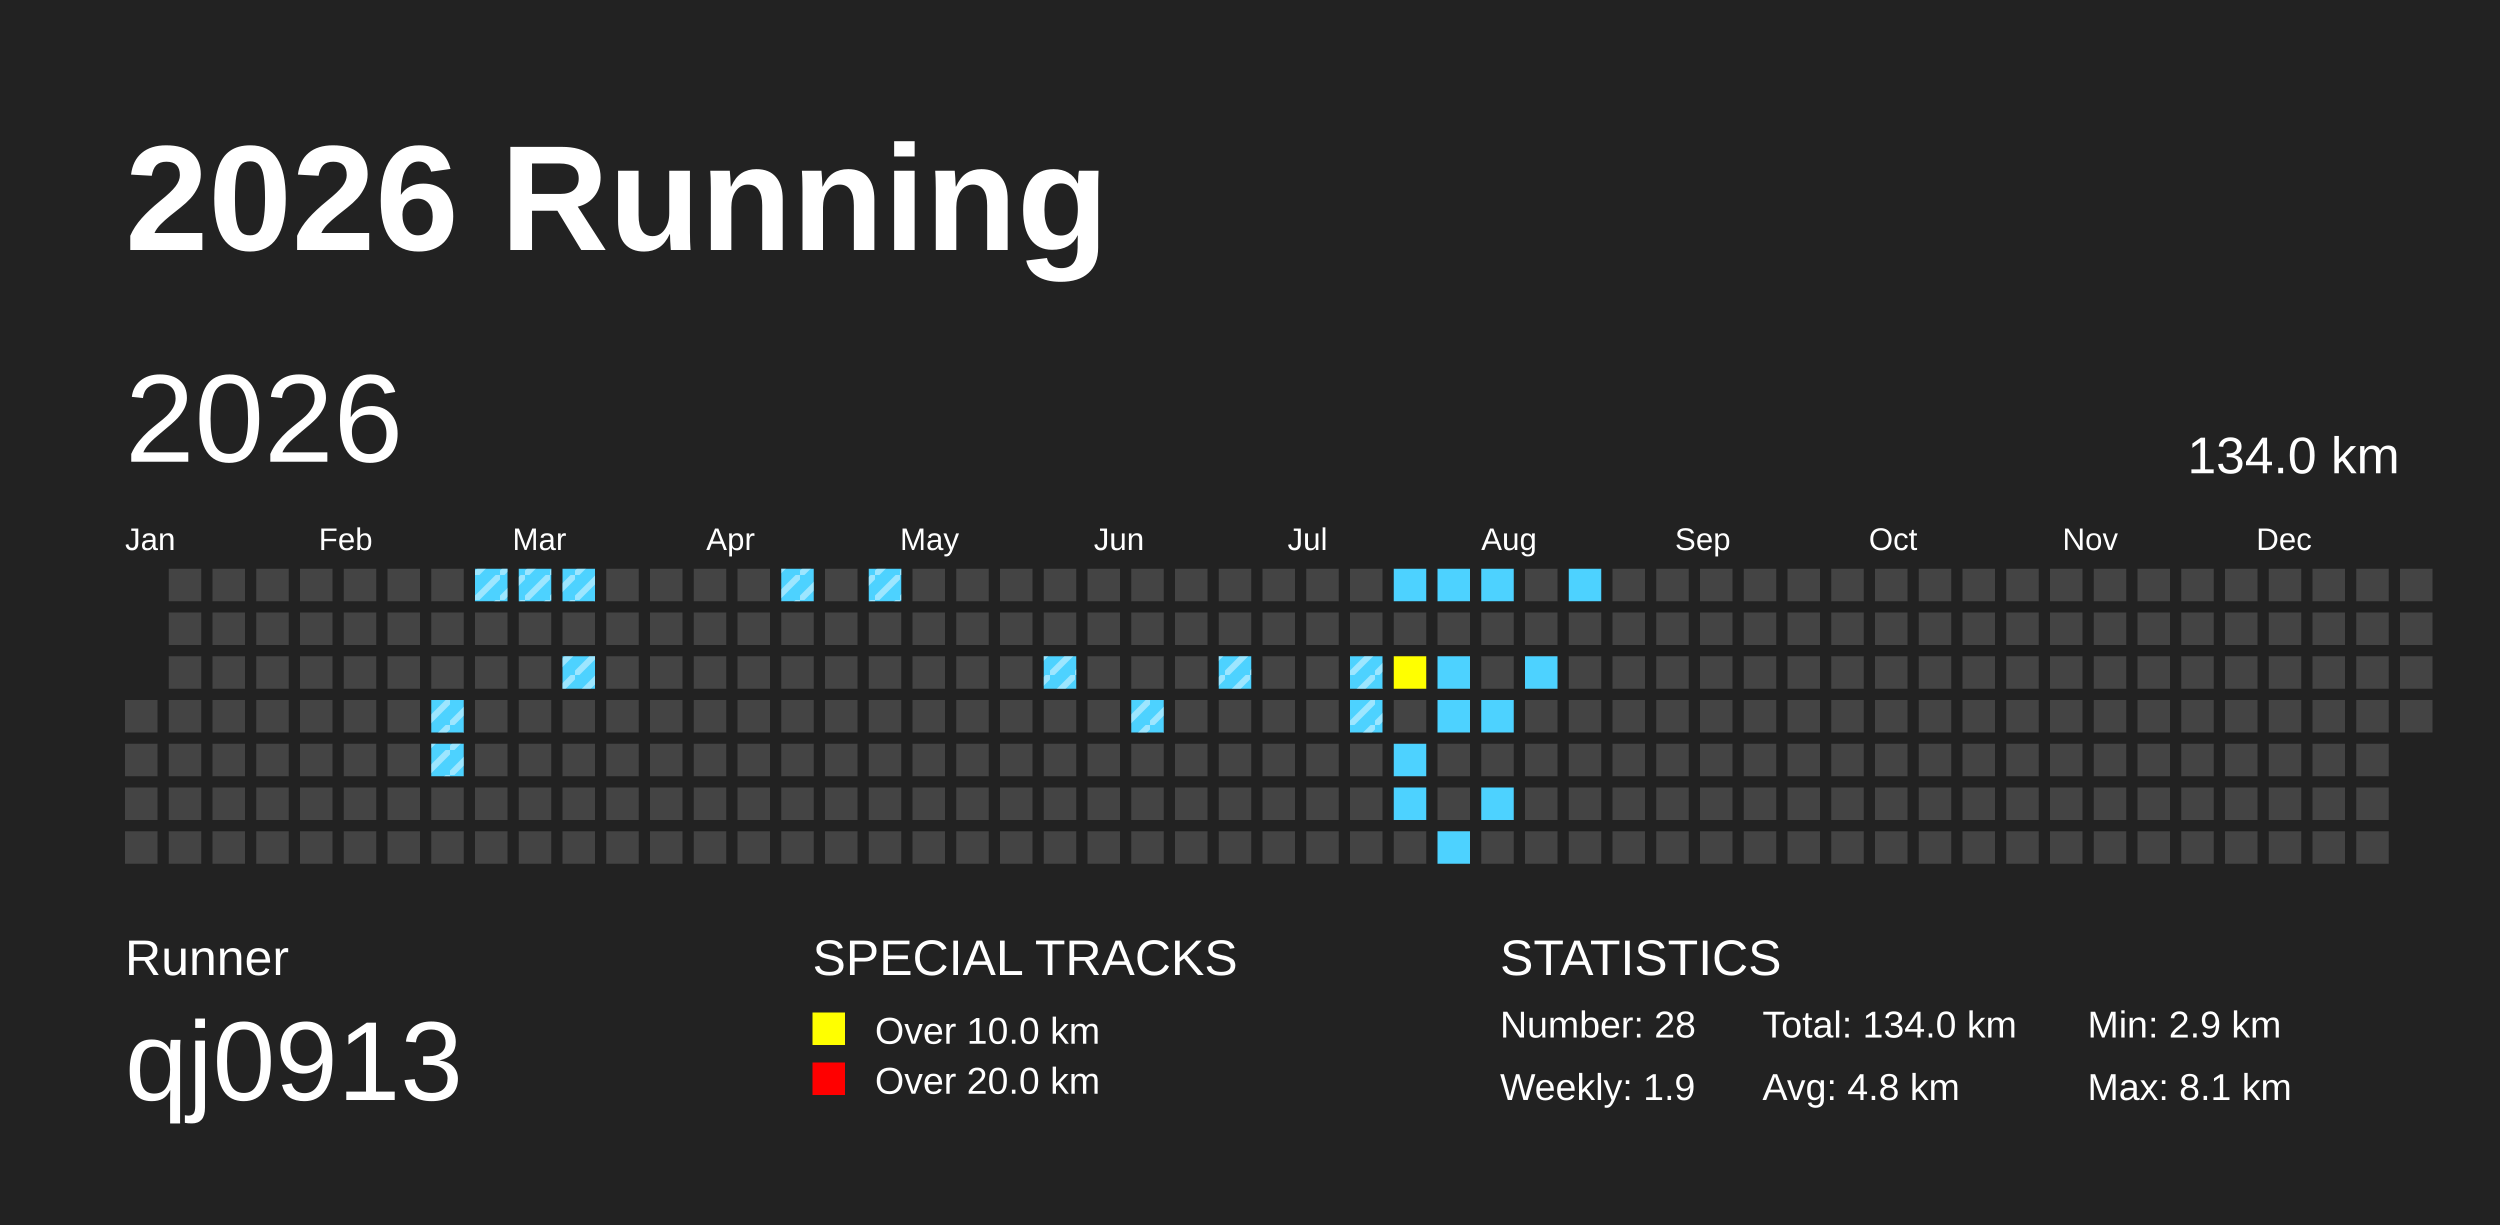
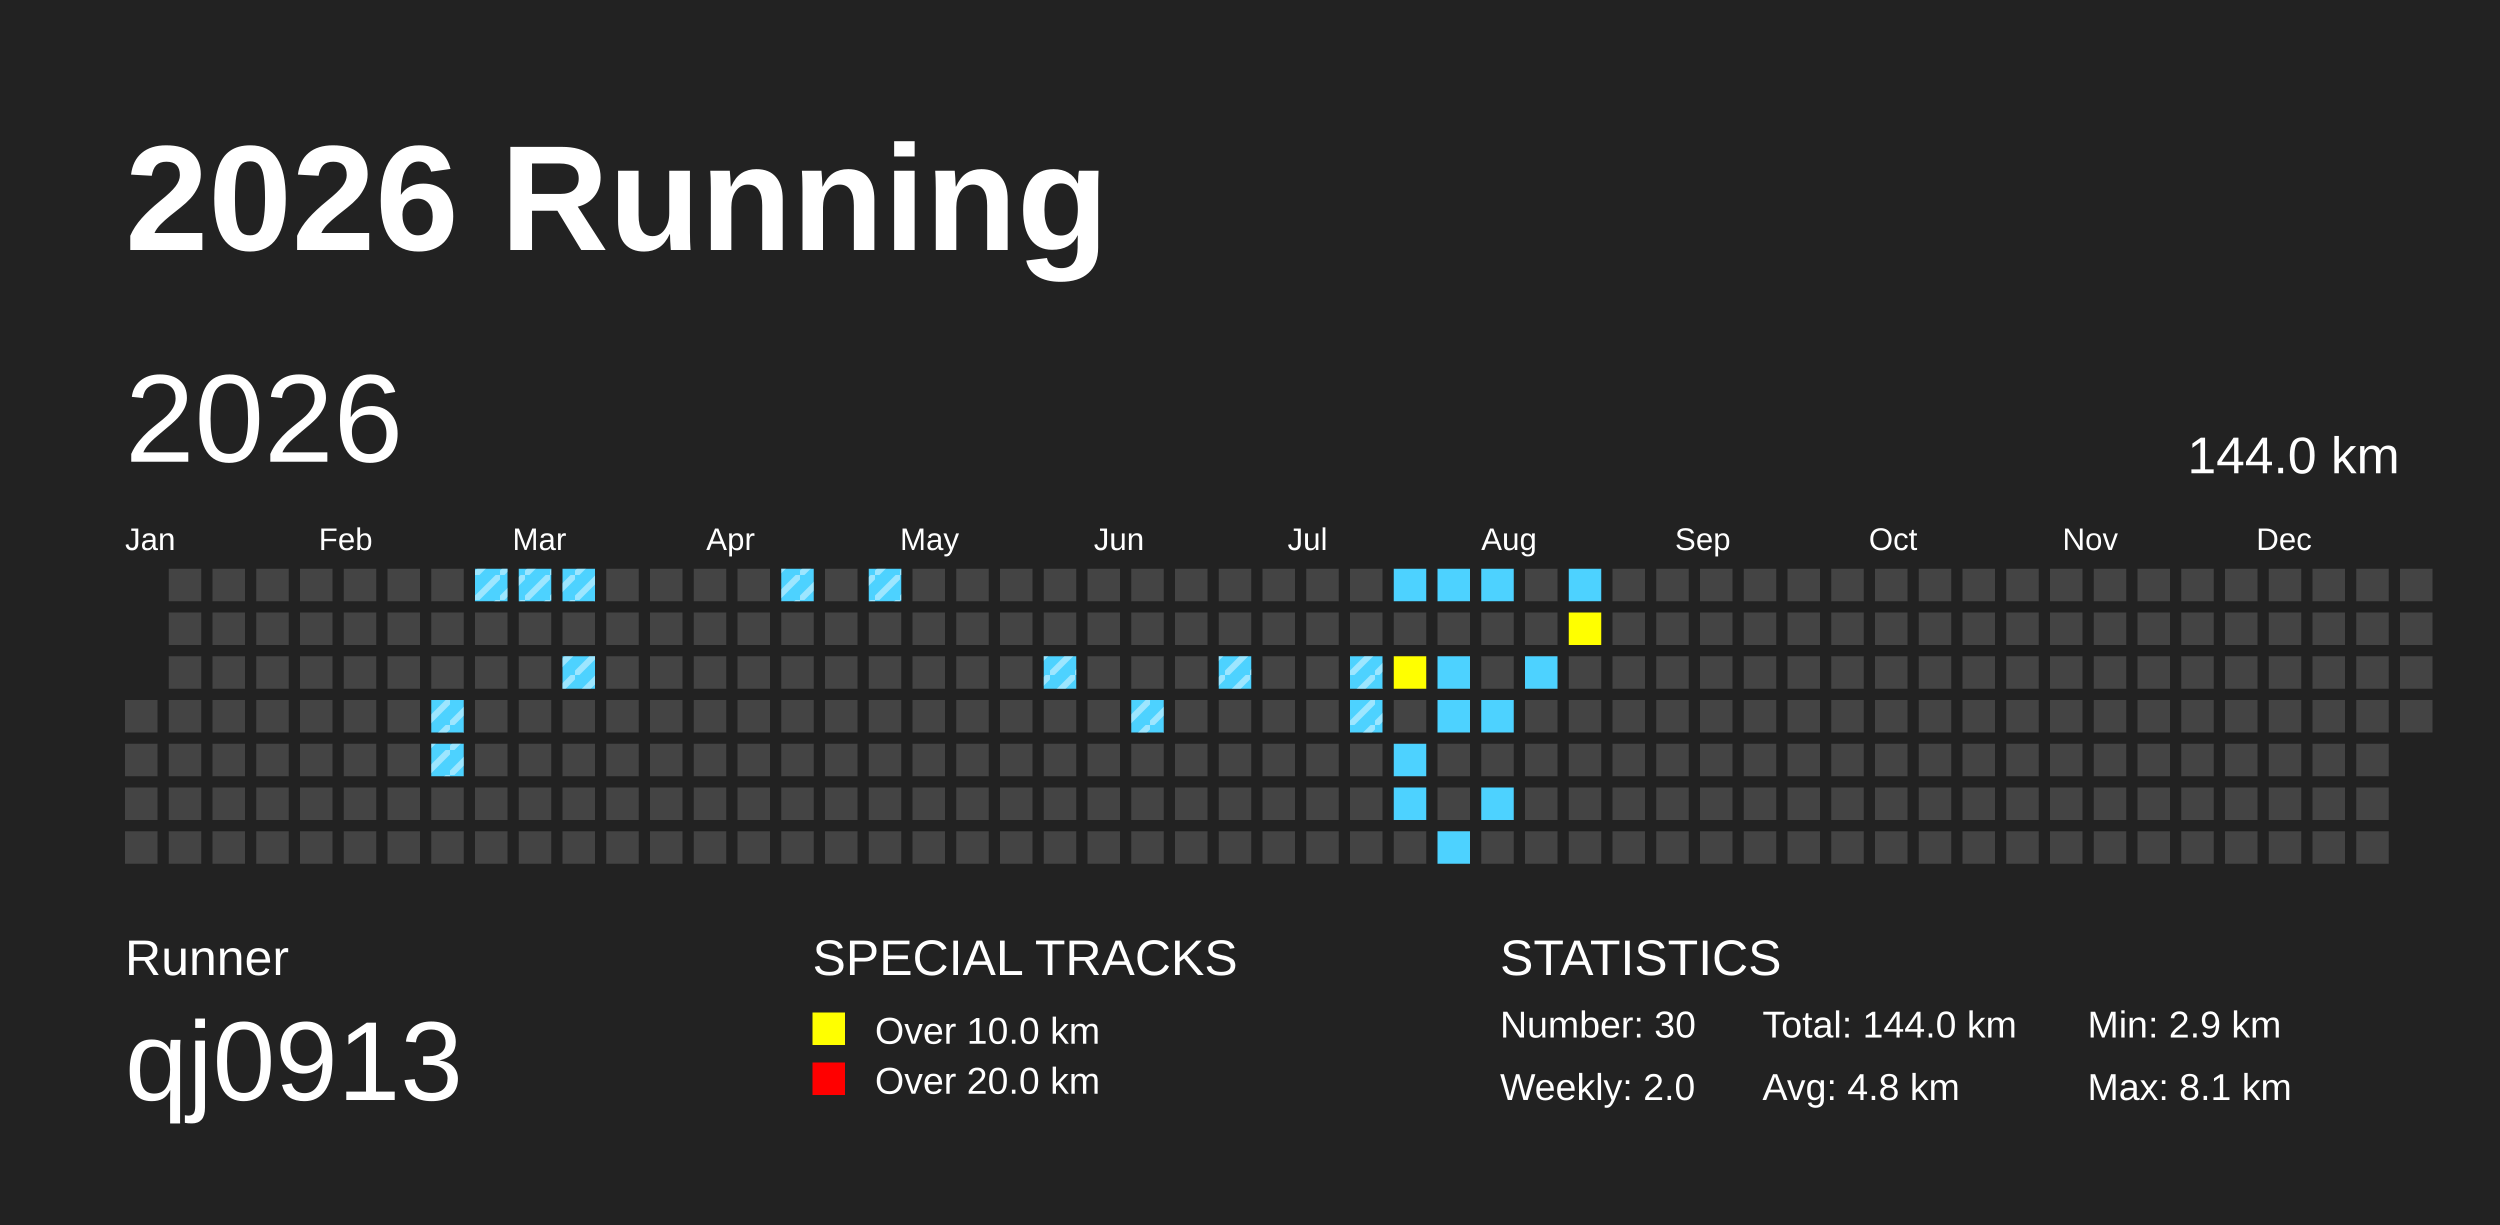
<svg xmlns="http://www.w3.org/2000/svg" baseProfile="full" height="98mm" version="1.1" viewBox="0,0,200,98" width="200mm">
  <defs>
    <pattern height="2" id="indoor-stripe" patternUnits="userSpaceOnUse" width="2">
      <line stroke="white" stroke-opacity="0.45" stroke-width="0.5" x1="0" x2="2" y1="2" y2="0" />
    </pattern>
  </defs>
  <rect fill="#222222" height="98" width="200" x="0" y="0" />
  <text fill="#FFFFFF" style="font-size:12px; font-family:Arial; font-weight:bold;" x="10" y="20">2026 Running</text>
  <text fill="#FFFFFF" style="font-size:4px; font-family:Arial" x="10" y="78">Runner</text>
  <text fill="#FFFFFF" style="font-size:9px; font-family:Arial" x="10" y="88">qj0913</text>
  <text fill="#FFFFFF" style="font-size:4px; font-family:Arial" x="65" y="78">SPECIAL TRACKS</text>
  <rect fill="yellow" height="2.6" width="2.6" x="65" y="81" />
  <text fill="#FFFFFF" style="font-size:3px; font-family:Arial" x="70" y="83.5">Over 10.0 km</text>
  <rect fill="red" height="2.6" width="2.6" x="65" y="85" />
  <text fill="#FFFFFF" style="font-size:3px; font-family:Arial" x="70" y="87.5">Over 20.0 km</text>
  <text fill="#FFFFFF" style="font-size:4px; font-family:Arial" x="120" y="78">STATISTICS</text>
-   <text fill="#FFFFFF" style="font-size:3px; font-family:Arial" x="120" y="83">Number: 28</text>
-   <text fill="#FFFFFF" style="font-size:3px; font-family:Arial" x="120" y="88">Weekly: 1.9</text>
-   <text fill="#FFFFFF" style="font-size:3px; font-family:Arial" x="141" y="83">Total: 134.0 km</text>
+   <text fill="#FFFFFF" style="font-size:3px; font-family:Arial" x="120" y="83">Number: 30</text>
+   <text fill="#FFFFFF" style="font-size:3px; font-family:Arial" x="120" y="88">Weekly: 2.0</text>
+   <text fill="#FFFFFF" style="font-size:3px; font-family:Arial" x="141" y="83">Total: 144.0 km</text>
  <text fill="#FFFFFF" style="font-size:3px; font-family:Arial" x="141" y="88">Avg: 4.8 km</text>
  <text fill="#FFFFFF" style="font-size:3px; font-family:Arial" x="167" y="83">Min: 2.9 km</text>
  <text fill="#FFFFFF" style="font-size:3px; font-family:Arial" x="167" y="88">Max: 8.1 km</text>
  <text dominant-baseline="hanging" fill="#FFFFFF" style="font-size:10.0px; font-family:Arial;" x="10" y="30">2026</text>
-   <text dominant-baseline="hanging" fill="#FFFFFF" style="font-size:4.125px; font-family:Arial;" x="175" y="35">134.0 km</text>
+   <text dominant-baseline="hanging" fill="#FFFFFF" style="font-size:4.125px; font-family:Arial;" x="175" y="35">144.0 km</text>
  <text fill="#FFFFFF" style="font-size:2.5px; font-family:Arial" x="10.0" y="44">Jan</text>
  <text fill="#FFFFFF" style="font-size:2.5px; font-family:Arial" x="25.5" y="44">Feb</text>
  <text fill="#FFFFFF" style="font-size:2.5px; font-family:Arial" x="41.0" y="44">Mar</text>
  <text fill="#FFFFFF" style="font-size:2.5px; font-family:Arial" x="56.5" y="44">Apr</text>
  <text fill="#FFFFFF" style="font-size:2.5px; font-family:Arial" x="72.0" y="44">May</text>
  <text fill="#FFFFFF" style="font-size:2.5px; font-family:Arial" x="87.5" y="44">Jun</text>
  <text fill="#FFFFFF" style="font-size:2.5px; font-family:Arial" x="103.0" y="44">Jul</text>
  <text fill="#FFFFFF" style="font-size:2.5px; font-family:Arial" x="118.5" y="44">Aug</text>
  <text fill="#FFFFFF" style="font-size:2.5px; font-family:Arial" x="134.0" y="44">Sep</text>
  <text fill="#FFFFFF" style="font-size:2.5px; font-family:Arial" x="149.5" y="44">Oct</text>
  <text fill="#FFFFFF" style="font-size:2.5px; font-family:Arial" x="165.0" y="44">Nov</text>
  <text fill="#FFFFFF" style="font-size:2.5px; font-family:Arial" x="180.5" y="44">Dec</text>
  <rect fill="#444444" height="2.6" width="2.6" x="10.0" y="56.0" />
  <rect fill="#444444" height="2.6" width="2.6" x="10.0" y="59.5" />
  <rect fill="#444444" height="2.6" width="2.6" x="10.0" y="63.0" />
  <rect fill="#444444" height="2.6" width="2.6" x="10.0" y="66.5" />
  <rect fill="#444444" height="2.6" width="2.6" x="13.5" y="45.5" />
  <rect fill="#444444" height="2.6" width="2.6" x="13.5" y="49.0" />
  <rect fill="#444444" height="2.6" width="2.6" x="13.5" y="52.5" />
  <rect fill="#444444" height="2.6" width="2.6" x="13.5" y="56.0" />
  <rect fill="#444444" height="2.6" width="2.6" x="13.5" y="59.5" />
  <rect fill="#444444" height="2.6" width="2.6" x="13.5" y="63.0" />
  <rect fill="#444444" height="2.6" width="2.6" x="13.5" y="66.5" />
  <rect fill="#444444" height="2.6" width="2.6" x="17.0" y="45.5" />
  <rect fill="#444444" height="2.6" width="2.6" x="17.0" y="49.0" />
  <rect fill="#444444" height="2.6" width="2.6" x="17.0" y="52.5" />
  <rect fill="#444444" height="2.6" width="2.6" x="17.0" y="56.0" />
  <rect fill="#444444" height="2.6" width="2.6" x="17.0" y="59.5" />
  <rect fill="#444444" height="2.6" width="2.6" x="17.0" y="63.0" />
  <rect fill="#444444" height="2.6" width="2.6" x="17.0" y="66.5" />
  <rect fill="#444444" height="2.6" width="2.6" x="20.5" y="45.5" />
  <rect fill="#444444" height="2.6" width="2.6" x="20.5" y="49.0" />
  <rect fill="#444444" height="2.6" width="2.6" x="20.5" y="52.5" />
  <rect fill="#444444" height="2.6" width="2.6" x="20.5" y="56.0" />
  <rect fill="#444444" height="2.6" width="2.6" x="20.5" y="59.5" />
  <rect fill="#444444" height="2.6" width="2.6" x="20.5" y="63.0" />
  <rect fill="#444444" height="2.6" width="2.6" x="20.5" y="66.5" />
  <rect fill="#444444" height="2.6" width="2.6" x="24.0" y="45.5" />
  <rect fill="#444444" height="2.6" width="2.6" x="24.0" y="49.0" />
  <rect fill="#444444" height="2.6" width="2.6" x="24.0" y="52.5" />
  <rect fill="#444444" height="2.6" width="2.6" x="24.0" y="56.0" />
  <rect fill="#444444" height="2.6" width="2.6" x="24.0" y="59.5" />
  <rect fill="#444444" height="2.6" width="2.6" x="24.0" y="63.0" />
  <rect fill="#444444" height="2.6" width="2.6" x="24.0" y="66.5" />
  <rect fill="#444444" height="2.6" width="2.6" x="27.5" y="45.5" />
  <rect fill="#444444" height="2.6" width="2.6" x="27.5" y="49.0" />
  <rect fill="#444444" height="2.6" width="2.6" x="27.5" y="52.5" />
  <rect fill="#444444" height="2.6" width="2.6" x="27.5" y="56.0" />
  <rect fill="#444444" height="2.6" width="2.6" x="27.5" y="59.5" />
  <rect fill="#444444" height="2.6" width="2.6" x="27.5" y="63.0" />
  <rect fill="#444444" height="2.6" width="2.6" x="27.5" y="66.5" />
  <rect fill="#444444" height="2.6" width="2.6" x="31.0" y="45.5" />
  <rect fill="#444444" height="2.6" width="2.6" x="31.0" y="49.0" />
  <rect fill="#444444" height="2.6" width="2.6" x="31.0" y="52.5" />
  <rect fill="#444444" height="2.6" width="2.6" x="31.0" y="56.0" />
  <rect fill="#444444" height="2.6" width="2.6" x="31.0" y="59.5" />
  <rect fill="#444444" height="2.6" width="2.6" x="31.0" y="63.0" />
  <rect fill="#444444" height="2.6" width="2.6" x="31.0" y="66.5" />
  <rect fill="#444444" height="2.6" width="2.6" x="34.5" y="45.5" />
  <rect fill="#444444" height="2.6" width="2.6" x="34.5" y="49.0" />
  <rect fill="#444444" height="2.6" width="2.6" x="34.5" y="52.5" />
  <rect fill="#4DD2FF" height="2.6" width="2.6" x="34.5" y="56.0" />
  <rect fill="url(#indoor-stripe)" height="2.6" style="pointer-events: none;" width="2.6" x="34.5" y="56.0" />
  <rect fill="#4DD2FF" height="2.6" width="2.6" x="34.5" y="59.5" />
  <rect fill="url(#indoor-stripe)" height="2.6" style="pointer-events: none;" width="2.6" x="34.5" y="59.5" />
  <rect fill="#444444" height="2.6" width="2.6" x="34.5" y="63.0" />
  <rect fill="#444444" height="2.6" width="2.6" x="34.5" y="66.5" />
  <rect fill="#4DD2FF" height="2.6" width="2.6" x="38.0" y="45.5" />
  <rect fill="url(#indoor-stripe)" height="2.6" style="pointer-events: none;" width="2.6" x="38.0" y="45.5" />
  <rect fill="#444444" height="2.6" width="2.6" x="38.0" y="49.0" />
  <rect fill="#444444" height="2.6" width="2.6" x="38.0" y="52.5" />
  <rect fill="#444444" height="2.6" width="2.6" x="38.0" y="56.0" />
  <rect fill="#444444" height="2.6" width="2.6" x="38.0" y="59.5" />
  <rect fill="#444444" height="2.6" width="2.6" x="38.0" y="63.0" />
  <rect fill="#444444" height="2.6" width="2.6" x="38.0" y="66.5" />
  <rect fill="#4DD2FF" height="2.6" width="2.6" x="41.5" y="45.5" />
  <rect fill="url(#indoor-stripe)" height="2.6" style="pointer-events: none;" width="2.6" x="41.5" y="45.5" />
  <rect fill="#444444" height="2.6" width="2.6" x="41.5" y="49.0" />
  <rect fill="#444444" height="2.6" width="2.6" x="41.5" y="52.5" />
  <rect fill="#444444" height="2.6" width="2.6" x="41.5" y="56.0" />
  <rect fill="#444444" height="2.6" width="2.6" x="41.5" y="59.5" />
  <rect fill="#444444" height="2.6" width="2.6" x="41.5" y="63.0" />
  <rect fill="#444444" height="2.6" width="2.6" x="41.5" y="66.5" />
  <rect fill="#4DD2FF" height="2.6" width="2.6" x="45.0" y="45.5" />
  <rect fill="url(#indoor-stripe)" height="2.6" style="pointer-events: none;" width="2.6" x="45.0" y="45.5" />
  <rect fill="#444444" height="2.6" width="2.6" x="45.0" y="49.0" />
  <rect fill="#4DD2FF" height="2.6" width="2.6" x="45.0" y="52.5" />
  <rect fill="url(#indoor-stripe)" height="2.6" style="pointer-events: none;" width="2.6" x="45.0" y="52.5" />
  <rect fill="#444444" height="2.6" width="2.6" x="45.0" y="56.0" />
  <rect fill="#444444" height="2.6" width="2.6" x="45.0" y="59.5" />
  <rect fill="#444444" height="2.6" width="2.6" x="45.0" y="63.0" />
  <rect fill="#444444" height="2.6" width="2.6" x="45.0" y="66.5" />
  <rect fill="#444444" height="2.6" width="2.6" x="48.5" y="45.5" />
  <rect fill="#444444" height="2.6" width="2.6" x="48.5" y="49.0" />
  <rect fill="#444444" height="2.6" width="2.6" x="48.5" y="52.5" />
  <rect fill="#444444" height="2.6" width="2.6" x="48.5" y="56.0" />
  <rect fill="#444444" height="2.6" width="2.6" x="48.5" y="59.5" />
  <rect fill="#444444" height="2.6" width="2.6" x="48.5" y="63.0" />
  <rect fill="#444444" height="2.6" width="2.6" x="48.5" y="66.5" />
  <rect fill="#444444" height="2.6" width="2.6" x="52.0" y="45.5" />
  <rect fill="#444444" height="2.6" width="2.6" x="52.0" y="49.0" />
  <rect fill="#444444" height="2.6" width="2.6" x="52.0" y="52.5" />
  <rect fill="#444444" height="2.6" width="2.6" x="52.0" y="56.0" />
  <rect fill="#444444" height="2.6" width="2.6" x="52.0" y="59.5" />
  <rect fill="#444444" height="2.6" width="2.6" x="52.0" y="63.0" />
  <rect fill="#444444" height="2.6" width="2.6" x="52.0" y="66.5" />
  <rect fill="#444444" height="2.6" width="2.6" x="55.5" y="45.5" />
  <rect fill="#444444" height="2.6" width="2.6" x="55.5" y="49.0" />
  <rect fill="#444444" height="2.6" width="2.6" x="55.5" y="52.5" />
  <rect fill="#444444" height="2.6" width="2.6" x="55.5" y="56.0" />
  <rect fill="#444444" height="2.6" width="2.6" x="55.5" y="59.5" />
  <rect fill="#444444" height="2.6" width="2.6" x="55.5" y="63.0" />
  <rect fill="#444444" height="2.6" width="2.6" x="55.5" y="66.5" />
  <rect fill="#444444" height="2.6" width="2.6" x="59.0" y="45.5" />
  <rect fill="#444444" height="2.6" width="2.6" x="59.0" y="49.0" />
  <rect fill="#444444" height="2.6" width="2.6" x="59.0" y="52.5" />
  <rect fill="#444444" height="2.6" width="2.6" x="59.0" y="56.0" />
  <rect fill="#444444" height="2.6" width="2.6" x="59.0" y="59.5" />
  <rect fill="#444444" height="2.6" width="2.6" x="59.0" y="63.0" />
  <rect fill="#444444" height="2.6" width="2.6" x="59.0" y="66.5" />
  <rect fill="#4DD2FF" height="2.6" width="2.6" x="62.5" y="45.5" />
  <rect fill="url(#indoor-stripe)" height="2.6" style="pointer-events: none;" width="2.6" x="62.5" y="45.5" />
  <rect fill="#444444" height="2.6" width="2.6" x="62.5" y="49.0" />
  <rect fill="#444444" height="2.6" width="2.6" x="62.5" y="52.5" />
  <rect fill="#444444" height="2.6" width="2.6" x="62.5" y="56.0" />
  <rect fill="#444444" height="2.6" width="2.6" x="62.5" y="59.5" />
  <rect fill="#444444" height="2.6" width="2.6" x="62.5" y="63.0" />
  <rect fill="#444444" height="2.6" width="2.6" x="62.5" y="66.5" />
  <rect fill="#444444" height="2.6" width="2.6" x="66.0" y="45.5" />
  <rect fill="#444444" height="2.6" width="2.6" x="66.0" y="49.0" />
  <rect fill="#444444" height="2.6" width="2.6" x="66.0" y="52.5" />
  <rect fill="#444444" height="2.6" width="2.6" x="66.0" y="56.0" />
  <rect fill="#444444" height="2.6" width="2.6" x="66.0" y="59.5" />
  <rect fill="#444444" height="2.6" width="2.6" x="66.0" y="63.0" />
  <rect fill="#444444" height="2.6" width="2.6" x="66.0" y="66.5" />
  <rect fill="#4DD2FF" height="2.6" width="2.6" x="69.5" y="45.5" />
  <rect fill="url(#indoor-stripe)" height="2.6" style="pointer-events: none;" width="2.6" x="69.5" y="45.5" />
  <rect fill="#444444" height="2.6" width="2.6" x="69.5" y="49.0" />
  <rect fill="#444444" height="2.6" width="2.6" x="69.5" y="52.5" />
  <rect fill="#444444" height="2.6" width="2.6" x="69.5" y="56.0" />
  <rect fill="#444444" height="2.6" width="2.6" x="69.5" y="59.5" />
  <rect fill="#444444" height="2.6" width="2.6" x="69.5" y="63.0" />
  <rect fill="#444444" height="2.6" width="2.6" x="69.5" y="66.5" />
  <rect fill="#444444" height="2.6" width="2.6" x="73.0" y="45.5" />
  <rect fill="#444444" height="2.6" width="2.6" x="73.0" y="49.0" />
  <rect fill="#444444" height="2.6" width="2.6" x="73.0" y="52.5" />
  <rect fill="#444444" height="2.6" width="2.6" x="73.0" y="56.0" />
  <rect fill="#444444" height="2.6" width="2.6" x="73.0" y="59.5" />
  <rect fill="#444444" height="2.6" width="2.6" x="73.0" y="63.0" />
  <rect fill="#444444" height="2.6" width="2.6" x="73.0" y="66.5" />
  <rect fill="#444444" height="2.6" width="2.6" x="76.5" y="45.5" />
  <rect fill="#444444" height="2.6" width="2.6" x="76.5" y="49.0" />
  <rect fill="#444444" height="2.6" width="2.6" x="76.5" y="52.5" />
  <rect fill="#444444" height="2.6" width="2.6" x="76.5" y="56.0" />
  <rect fill="#444444" height="2.6" width="2.6" x="76.5" y="59.5" />
  <rect fill="#444444" height="2.6" width="2.6" x="76.5" y="63.0" />
  <rect fill="#444444" height="2.6" width="2.6" x="76.5" y="66.5" />
  <rect fill="#444444" height="2.6" width="2.6" x="80.0" y="45.5" />
  <rect fill="#444444" height="2.6" width="2.6" x="80.0" y="49.0" />
  <rect fill="#444444" height="2.6" width="2.6" x="80.0" y="52.5" />
  <rect fill="#444444" height="2.6" width="2.6" x="80.0" y="56.0" />
  <rect fill="#444444" height="2.6" width="2.6" x="80.0" y="59.5" />
  <rect fill="#444444" height="2.6" width="2.6" x="80.0" y="63.0" />
  <rect fill="#444444" height="2.6" width="2.6" x="80.0" y="66.5" />
  <rect fill="#444444" height="2.6" width="2.6" x="83.5" y="45.5" />
  <rect fill="#444444" height="2.6" width="2.6" x="83.5" y="49.0" />
  <rect fill="#4DD2FF" height="2.6" width="2.6" x="83.5" y="52.5" />
  <rect fill="url(#indoor-stripe)" height="2.6" style="pointer-events: none;" width="2.6" x="83.5" y="52.5" />
  <rect fill="#444444" height="2.6" width="2.6" x="83.5" y="56.0" />
  <rect fill="#444444" height="2.6" width="2.6" x="83.5" y="59.5" />
  <rect fill="#444444" height="2.6" width="2.6" x="83.5" y="63.0" />
  <rect fill="#444444" height="2.6" width="2.6" x="83.5" y="66.5" />
  <rect fill="#444444" height="2.6" width="2.6" x="87.0" y="45.5" />
  <rect fill="#444444" height="2.6" width="2.6" x="87.0" y="49.0" />
  <rect fill="#444444" height="2.6" width="2.6" x="87.0" y="52.5" />
  <rect fill="#444444" height="2.6" width="2.6" x="87.0" y="56.0" />
  <rect fill="#444444" height="2.6" width="2.6" x="87.0" y="59.5" />
  <rect fill="#444444" height="2.6" width="2.6" x="87.0" y="63.0" />
  <rect fill="#444444" height="2.6" width="2.6" x="87.0" y="66.5" />
  <rect fill="#444444" height="2.6" width="2.6" x="90.5" y="45.5" />
  <rect fill="#444444" height="2.6" width="2.6" x="90.5" y="49.0" />
  <rect fill="#444444" height="2.6" width="2.6" x="90.5" y="52.5" />
  <rect fill="#4DD2FF" height="2.6" width="2.6" x="90.5" y="56.0" />
  <rect fill="url(#indoor-stripe)" height="2.6" style="pointer-events: none;" width="2.6" x="90.5" y="56.0" />
  <rect fill="#444444" height="2.6" width="2.6" x="90.5" y="59.5" />
  <rect fill="#444444" height="2.6" width="2.6" x="90.5" y="63.0" />
  <rect fill="#444444" height="2.6" width="2.6" x="90.5" y="66.5" />
  <rect fill="#444444" height="2.6" width="2.6" x="94.0" y="45.5" />
  <rect fill="#444444" height="2.6" width="2.6" x="94.0" y="49.0" />
  <rect fill="#444444" height="2.6" width="2.6" x="94.0" y="52.5" />
  <rect fill="#444444" height="2.6" width="2.6" x="94.0" y="56.0" />
  <rect fill="#444444" height="2.6" width="2.6" x="94.0" y="59.5" />
  <rect fill="#444444" height="2.6" width="2.6" x="94.0" y="63.0" />
  <rect fill="#444444" height="2.6" width="2.6" x="94.0" y="66.5" />
  <rect fill="#444444" height="2.6" width="2.6" x="97.5" y="45.5" />
  <rect fill="#444444" height="2.6" width="2.6" x="97.5" y="49.0" />
  <rect fill="#4DD2FF" height="2.6" width="2.6" x="97.5" y="52.5" />
  <rect fill="url(#indoor-stripe)" height="2.6" style="pointer-events: none;" width="2.6" x="97.5" y="52.5" />
  <rect fill="#444444" height="2.6" width="2.6" x="97.5" y="56.0" />
  <rect fill="#444444" height="2.6" width="2.6" x="97.5" y="59.5" />
  <rect fill="#444444" height="2.6" width="2.6" x="97.5" y="63.0" />
  <rect fill="#444444" height="2.6" width="2.6" x="97.5" y="66.5" />
  <rect fill="#444444" height="2.6" width="2.6" x="101.0" y="45.5" />
  <rect fill="#444444" height="2.6" width="2.6" x="101.0" y="49.0" />
  <rect fill="#444444" height="2.6" width="2.6" x="101.0" y="52.5" />
  <rect fill="#444444" height="2.6" width="2.6" x="101.0" y="56.0" />
  <rect fill="#444444" height="2.6" width="2.6" x="101.0" y="59.5" />
  <rect fill="#444444" height="2.6" width="2.6" x="101.0" y="63.0" />
  <rect fill="#444444" height="2.6" width="2.6" x="101.0" y="66.5" />
  <rect fill="#444444" height="2.6" width="2.6" x="104.5" y="45.5" />
  <rect fill="#444444" height="2.6" width="2.6" x="104.5" y="49.0" />
  <rect fill="#444444" height="2.6" width="2.6" x="104.5" y="52.5" />
  <rect fill="#444444" height="2.6" width="2.6" x="104.5" y="56.0" />
  <rect fill="#444444" height="2.6" width="2.6" x="104.5" y="59.5" />
  <rect fill="#444444" height="2.6" width="2.6" x="104.5" y="63.0" />
  <rect fill="#444444" height="2.6" width="2.6" x="104.5" y="66.5" />
  <rect fill="#444444" height="2.6" width="2.6" x="108.0" y="45.5" />
  <rect fill="#444444" height="2.6" width="2.6" x="108.0" y="49.0" />
  <rect fill="#4DD2FF" height="2.6" width="2.6" x="108.0" y="52.5" />
  <rect fill="url(#indoor-stripe)" height="2.6" style="pointer-events: none;" width="2.6" x="108.0" y="52.5" />
  <rect fill="#4DD2FF" height="2.6" width="2.6" x="108.0" y="56.0" />
  <rect fill="url(#indoor-stripe)" height="2.6" style="pointer-events: none;" width="2.6" x="108.0" y="56.0" />
  <rect fill="#444444" height="2.6" width="2.6" x="108.0" y="59.5" />
  <rect fill="#444444" height="2.6" width="2.6" x="108.0" y="63.0" />
  <rect fill="#444444" height="2.6" width="2.6" x="108.0" y="66.5" />
  <rect fill="#4DD2FF" height="2.6" width="2.6" x="111.5" y="45.5" />
  <rect fill="#444444" height="2.6" width="2.6" x="111.5" y="49.0" />
  <rect fill="yellow" height="2.6" width="2.6" x="111.5" y="52.5" />
  <rect fill="#444444" height="2.6" width="2.6" x="111.5" y="56.0" />
  <rect fill="#4DD2FF" height="2.6" width="2.6" x="111.5" y="59.5" />
  <rect fill="#4DD2FF" height="2.6" width="2.6" x="111.5" y="63.0" />
  <rect fill="#444444" height="2.6" width="2.6" x="111.5" y="66.5" />
  <rect fill="#4DD2FF" height="2.6" width="2.6" x="115.0" y="45.5" />
  <rect fill="#444444" height="2.6" width="2.6" x="115.0" y="49.0" />
  <rect fill="#4DD2FF" height="2.6" width="2.6" x="115.0" y="52.5" />
  <rect fill="#4DD2FF" height="2.6" width="2.6" x="115.0" y="56.0" />
  <rect fill="#444444" height="2.6" width="2.6" x="115.0" y="59.5" />
  <rect fill="#444444" height="2.6" width="2.6" x="115.0" y="63.0" />
  <rect fill="#4DD2FF" height="2.6" width="2.6" x="115.0" y="66.5" />
  <rect fill="#4DD2FF" height="2.6" width="2.6" x="118.5" y="45.5" />
  <rect fill="#444444" height="2.6" width="2.6" x="118.5" y="49.0" />
  <rect fill="#444444" height="2.6" width="2.6" x="118.5" y="52.5" />
  <rect fill="#4DD2FF" height="2.6" width="2.6" x="118.5" y="56.0" />
  <rect fill="#444444" height="2.6" width="2.6" x="118.5" y="59.5" />
  <rect fill="#4DD2FF" height="2.6" width="2.6" x="118.5" y="63.0" />
  <rect fill="#444444" height="2.6" width="2.6" x="118.5" y="66.5" />
  <rect fill="#444444" height="2.6" width="2.6" x="122.0" y="45.5" />
  <rect fill="#444444" height="2.6" width="2.6" x="122.0" y="49.0" />
  <rect fill="#4DD2FF" height="2.6" width="2.6" x="122.0" y="52.5" />
  <rect fill="#444444" height="2.6" width="2.6" x="122.0" y="56.0" />
  <rect fill="#444444" height="2.6" width="2.6" x="122.0" y="59.5" />
  <rect fill="#444444" height="2.6" width="2.6" x="122.0" y="63.0" />
  <rect fill="#444444" height="2.6" width="2.6" x="122.0" y="66.5" />
  <rect fill="#4DD2FF" height="2.6" width="2.6" x="125.5" y="45.5" />
-   <rect fill="#444444" height="2.6" width="2.6" x="125.5" y="49.0" />
+   <rect fill="yellow" height="2.6" width="2.6" x="125.5" y="49.0" />
  <rect fill="#444444" height="2.6" width="2.6" x="125.5" y="52.5" />
  <rect fill="#444444" height="2.6" width="2.6" x="125.5" y="56.0" />
  <rect fill="#444444" height="2.6" width="2.6" x="125.5" y="59.5" />
  <rect fill="#444444" height="2.6" width="2.6" x="125.5" y="63.0" />
  <rect fill="#444444" height="2.6" width="2.6" x="125.5" y="66.5" />
  <rect fill="#444444" height="2.6" width="2.6" x="129.0" y="45.5" />
  <rect fill="#444444" height="2.6" width="2.6" x="129.0" y="49.0" />
  <rect fill="#444444" height="2.6" width="2.6" x="129.0" y="52.5" />
  <rect fill="#444444" height="2.6" width="2.6" x="129.0" y="56.0" />
  <rect fill="#444444" height="2.6" width="2.6" x="129.0" y="59.5" />
  <rect fill="#444444" height="2.6" width="2.6" x="129.0" y="63.0" />
  <rect fill="#444444" height="2.6" width="2.6" x="129.0" y="66.5" />
  <rect fill="#444444" height="2.6" width="2.6" x="132.5" y="45.5" />
  <rect fill="#444444" height="2.6" width="2.6" x="132.5" y="49.0" />
  <rect fill="#444444" height="2.6" width="2.6" x="132.5" y="52.5" />
  <rect fill="#444444" height="2.6" width="2.6" x="132.5" y="56.0" />
  <rect fill="#444444" height="2.6" width="2.6" x="132.5" y="59.5" />
  <rect fill="#444444" height="2.6" width="2.6" x="132.5" y="63.0" />
  <rect fill="#444444" height="2.6" width="2.6" x="132.5" y="66.5" />
  <rect fill="#444444" height="2.6" width="2.6" x="136.0" y="45.5" />
  <rect fill="#444444" height="2.6" width="2.6" x="136.0" y="49.0" />
  <rect fill="#444444" height="2.6" width="2.6" x="136.0" y="52.5" />
  <rect fill="#444444" height="2.6" width="2.6" x="136.0" y="56.0" />
  <rect fill="#444444" height="2.6" width="2.6" x="136.0" y="59.5" />
  <rect fill="#444444" height="2.6" width="2.6" x="136.0" y="63.0" />
  <rect fill="#444444" height="2.6" width="2.6" x="136.0" y="66.5" />
  <rect fill="#444444" height="2.6" width="2.6" x="139.5" y="45.5" />
  <rect fill="#444444" height="2.6" width="2.6" x="139.5" y="49.0" />
  <rect fill="#444444" height="2.6" width="2.6" x="139.5" y="52.5" />
  <rect fill="#444444" height="2.6" width="2.6" x="139.5" y="56.0" />
  <rect fill="#444444" height="2.6" width="2.6" x="139.5" y="59.5" />
  <rect fill="#444444" height="2.6" width="2.6" x="139.5" y="63.0" />
  <rect fill="#444444" height="2.6" width="2.6" x="139.5" y="66.5" />
  <rect fill="#444444" height="2.6" width="2.6" x="143.0" y="45.5" />
  <rect fill="#444444" height="2.6" width="2.6" x="143.0" y="49.0" />
  <rect fill="#444444" height="2.6" width="2.6" x="143.0" y="52.5" />
  <rect fill="#444444" height="2.6" width="2.6" x="143.0" y="56.0" />
  <rect fill="#444444" height="2.6" width="2.6" x="143.0" y="59.5" />
  <rect fill="#444444" height="2.6" width="2.6" x="143.0" y="63.0" />
  <rect fill="#444444" height="2.6" width="2.6" x="143.0" y="66.5" />
  <rect fill="#444444" height="2.6" width="2.6" x="146.5" y="45.5" />
  <rect fill="#444444" height="2.6" width="2.6" x="146.5" y="49.0" />
  <rect fill="#444444" height="2.6" width="2.6" x="146.5" y="52.5" />
  <rect fill="#444444" height="2.6" width="2.6" x="146.5" y="56.0" />
  <rect fill="#444444" height="2.6" width="2.6" x="146.5" y="59.5" />
  <rect fill="#444444" height="2.6" width="2.6" x="146.5" y="63.0" />
  <rect fill="#444444" height="2.6" width="2.6" x="146.5" y="66.5" />
  <rect fill="#444444" height="2.6" width="2.6" x="150.0" y="45.5" />
  <rect fill="#444444" height="2.6" width="2.6" x="150.0" y="49.0" />
  <rect fill="#444444" height="2.6" width="2.6" x="150.0" y="52.5" />
  <rect fill="#444444" height="2.6" width="2.6" x="150.0" y="56.0" />
  <rect fill="#444444" height="2.6" width="2.6" x="150.0" y="59.5" />
  <rect fill="#444444" height="2.6" width="2.6" x="150.0" y="63.0" />
  <rect fill="#444444" height="2.6" width="2.6" x="150.0" y="66.5" />
  <rect fill="#444444" height="2.6" width="2.6" x="153.5" y="45.5" />
  <rect fill="#444444" height="2.6" width="2.6" x="153.5" y="49.0" />
  <rect fill="#444444" height="2.6" width="2.6" x="153.5" y="52.5" />
  <rect fill="#444444" height="2.6" width="2.6" x="153.5" y="56.0" />
  <rect fill="#444444" height="2.6" width="2.6" x="153.5" y="59.5" />
  <rect fill="#444444" height="2.6" width="2.6" x="153.5" y="63.0" />
  <rect fill="#444444" height="2.6" width="2.6" x="153.5" y="66.5" />
  <rect fill="#444444" height="2.6" width="2.6" x="157.0" y="45.5" />
  <rect fill="#444444" height="2.6" width="2.6" x="157.0" y="49.0" />
  <rect fill="#444444" height="2.6" width="2.6" x="157.0" y="52.5" />
  <rect fill="#444444" height="2.6" width="2.6" x="157.0" y="56.0" />
  <rect fill="#444444" height="2.6" width="2.6" x="157.0" y="59.5" />
  <rect fill="#444444" height="2.6" width="2.6" x="157.0" y="63.0" />
  <rect fill="#444444" height="2.6" width="2.6" x="157.0" y="66.5" />
  <rect fill="#444444" height="2.6" width="2.6" x="160.5" y="45.5" />
  <rect fill="#444444" height="2.6" width="2.6" x="160.5" y="49.0" />
  <rect fill="#444444" height="2.6" width="2.6" x="160.5" y="52.5" />
  <rect fill="#444444" height="2.6" width="2.6" x="160.5" y="56.0" />
  <rect fill="#444444" height="2.6" width="2.6" x="160.5" y="59.5" />
  <rect fill="#444444" height="2.6" width="2.6" x="160.5" y="63.0" />
  <rect fill="#444444" height="2.6" width="2.6" x="160.5" y="66.5" />
  <rect fill="#444444" height="2.6" width="2.6" x="164.0" y="45.5" />
  <rect fill="#444444" height="2.6" width="2.6" x="164.0" y="49.0" />
  <rect fill="#444444" height="2.6" width="2.6" x="164.0" y="52.5" />
  <rect fill="#444444" height="2.6" width="2.6" x="164.0" y="56.0" />
  <rect fill="#444444" height="2.6" width="2.6" x="164.0" y="59.5" />
  <rect fill="#444444" height="2.6" width="2.6" x="164.0" y="63.0" />
  <rect fill="#444444" height="2.6" width="2.6" x="164.0" y="66.5" />
  <rect fill="#444444" height="2.6" width="2.6" x="167.5" y="45.5" />
  <rect fill="#444444" height="2.6" width="2.6" x="167.5" y="49.0" />
  <rect fill="#444444" height="2.6" width="2.6" x="167.5" y="52.5" />
  <rect fill="#444444" height="2.6" width="2.6" x="167.5" y="56.0" />
  <rect fill="#444444" height="2.6" width="2.6" x="167.5" y="59.5" />
  <rect fill="#444444" height="2.6" width="2.6" x="167.5" y="63.0" />
  <rect fill="#444444" height="2.6" width="2.6" x="167.5" y="66.5" />
  <rect fill="#444444" height="2.6" width="2.6" x="171.0" y="45.5" />
  <rect fill="#444444" height="2.6" width="2.6" x="171.0" y="49.0" />
  <rect fill="#444444" height="2.6" width="2.6" x="171.0" y="52.5" />
  <rect fill="#444444" height="2.6" width="2.6" x="171.0" y="56.0" />
  <rect fill="#444444" height="2.6" width="2.6" x="171.0" y="59.5" />
  <rect fill="#444444" height="2.6" width="2.6" x="171.0" y="63.0" />
  <rect fill="#444444" height="2.6" width="2.6" x="171.0" y="66.5" />
  <rect fill="#444444" height="2.6" width="2.6" x="174.5" y="45.5" />
  <rect fill="#444444" height="2.6" width="2.6" x="174.5" y="49.0" />
  <rect fill="#444444" height="2.6" width="2.6" x="174.5" y="52.5" />
  <rect fill="#444444" height="2.6" width="2.6" x="174.5" y="56.0" />
  <rect fill="#444444" height="2.6" width="2.6" x="174.5" y="59.5" />
  <rect fill="#444444" height="2.6" width="2.6" x="174.5" y="63.0" />
  <rect fill="#444444" height="2.6" width="2.6" x="174.5" y="66.5" />
  <rect fill="#444444" height="2.6" width="2.6" x="178.0" y="45.5" />
  <rect fill="#444444" height="2.6" width="2.6" x="178.0" y="49.0" />
  <rect fill="#444444" height="2.6" width="2.6" x="178.0" y="52.5" />
  <rect fill="#444444" height="2.6" width="2.6" x="178.0" y="56.0" />
  <rect fill="#444444" height="2.6" width="2.6" x="178.0" y="59.5" />
  <rect fill="#444444" height="2.6" width="2.6" x="178.0" y="63.0" />
  <rect fill="#444444" height="2.6" width="2.6" x="178.0" y="66.5" />
  <rect fill="#444444" height="2.6" width="2.6" x="181.5" y="45.5" />
  <rect fill="#444444" height="2.6" width="2.6" x="181.5" y="49.0" />
  <rect fill="#444444" height="2.6" width="2.6" x="181.5" y="52.5" />
  <rect fill="#444444" height="2.6" width="2.6" x="181.5" y="56.0" />
  <rect fill="#444444" height="2.6" width="2.6" x="181.5" y="59.5" />
  <rect fill="#444444" height="2.6" width="2.6" x="181.5" y="63.0" />
  <rect fill="#444444" height="2.6" width="2.6" x="181.5" y="66.5" />
  <rect fill="#444444" height="2.6" width="2.6" x="185.0" y="45.5" />
  <rect fill="#444444" height="2.6" width="2.6" x="185.0" y="49.0" />
  <rect fill="#444444" height="2.6" width="2.6" x="185.0" y="52.5" />
  <rect fill="#444444" height="2.6" width="2.6" x="185.0" y="56.0" />
  <rect fill="#444444" height="2.6" width="2.6" x="185.0" y="59.5" />
  <rect fill="#444444" height="2.6" width="2.6" x="185.0" y="63.0" />
  <rect fill="#444444" height="2.6" width="2.6" x="185.0" y="66.5" />
  <rect fill="#444444" height="2.6" width="2.6" x="188.5" y="45.5" />
  <rect fill="#444444" height="2.6" width="2.6" x="188.5" y="49.0" />
  <rect fill="#444444" height="2.6" width="2.6" x="188.5" y="52.5" />
  <rect fill="#444444" height="2.6" width="2.6" x="188.5" y="56.0" />
  <rect fill="#444444" height="2.6" width="2.6" x="188.5" y="59.5" />
  <rect fill="#444444" height="2.6" width="2.6" x="188.5" y="63.0" />
  <rect fill="#444444" height="2.6" width="2.6" x="188.5" y="66.5" />
  <rect fill="#444444" height="2.6" width="2.6" x="192.0" y="45.5" />
  <rect fill="#444444" height="2.6" width="2.6" x="192.0" y="49.0" />
  <rect fill="#444444" height="2.6" width="2.6" x="192.0" y="52.5" />
  <rect fill="#444444" height="2.6" width="2.6" x="192.0" y="56.0" />
</svg>
